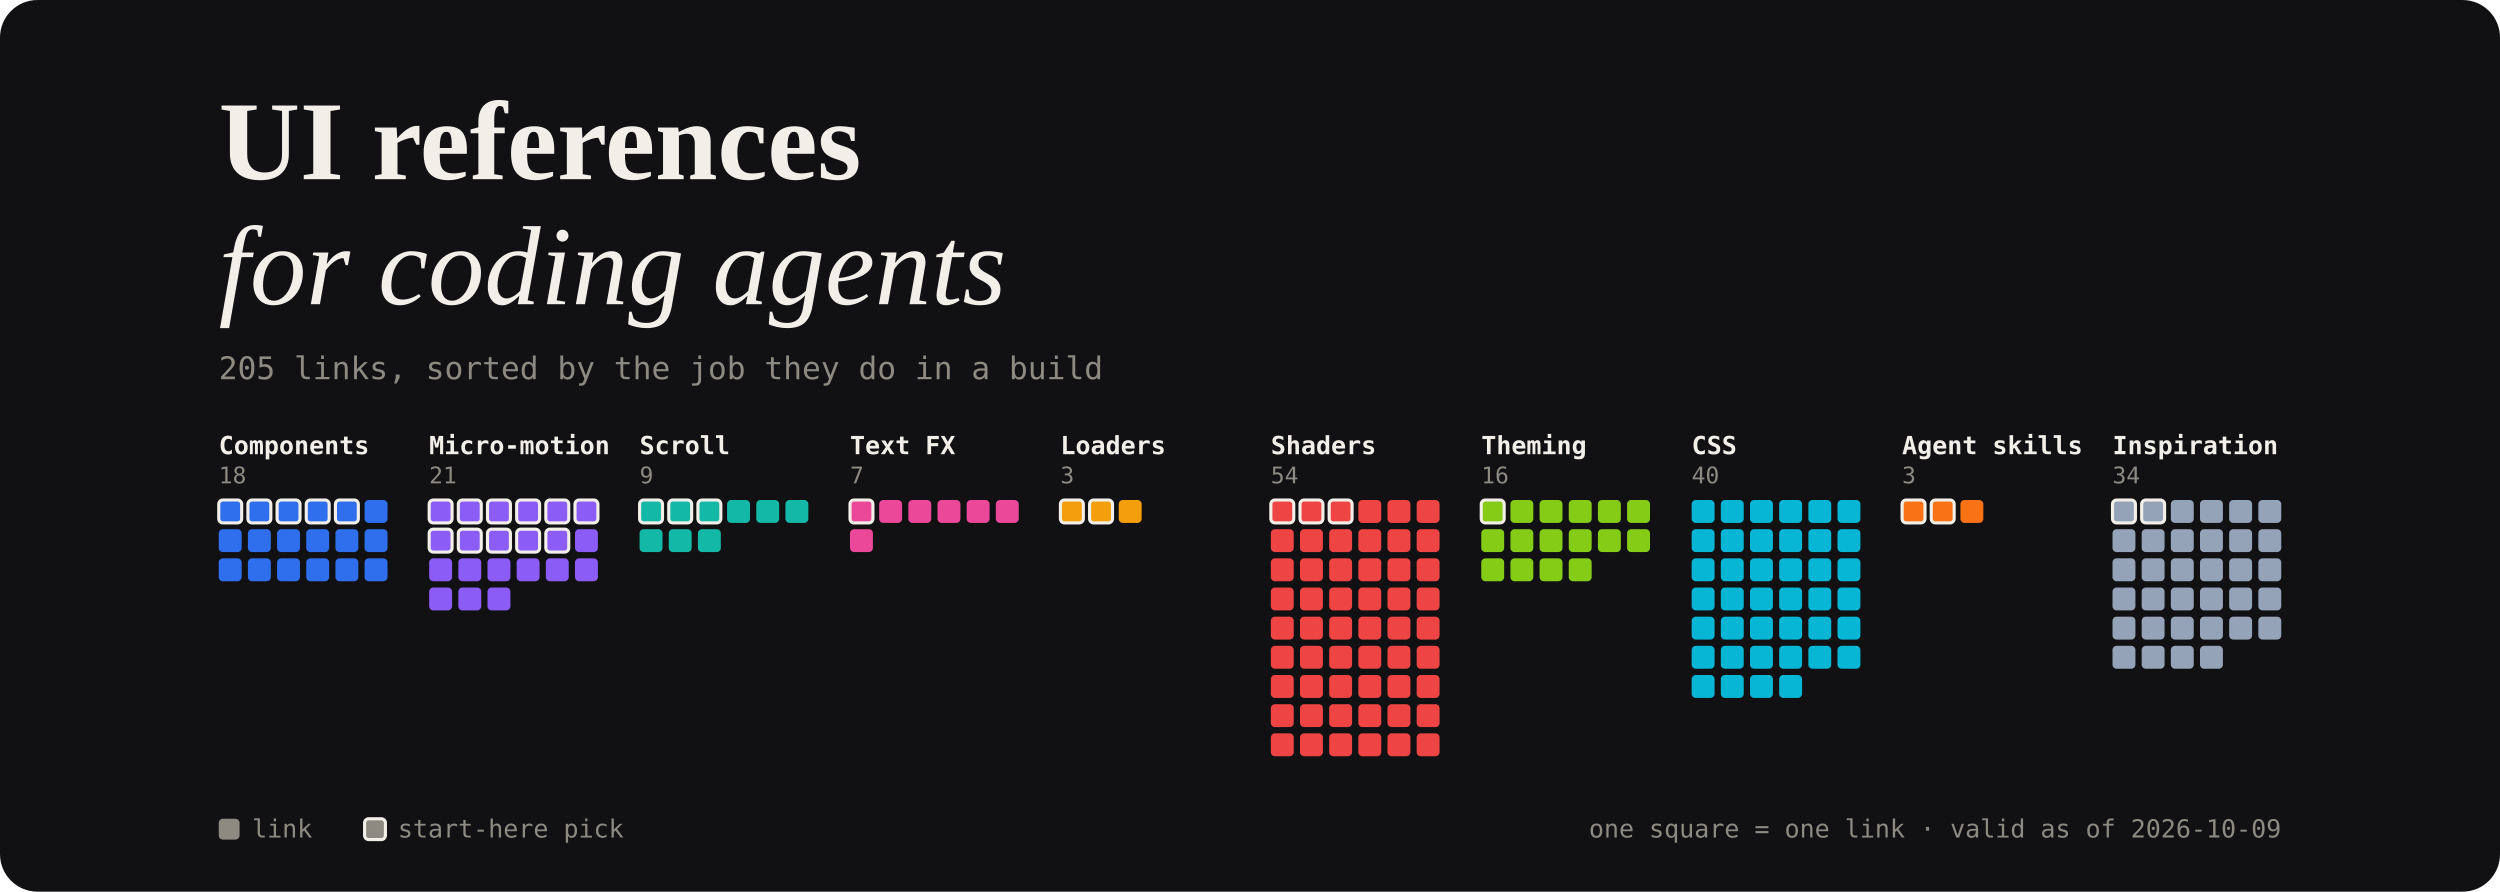
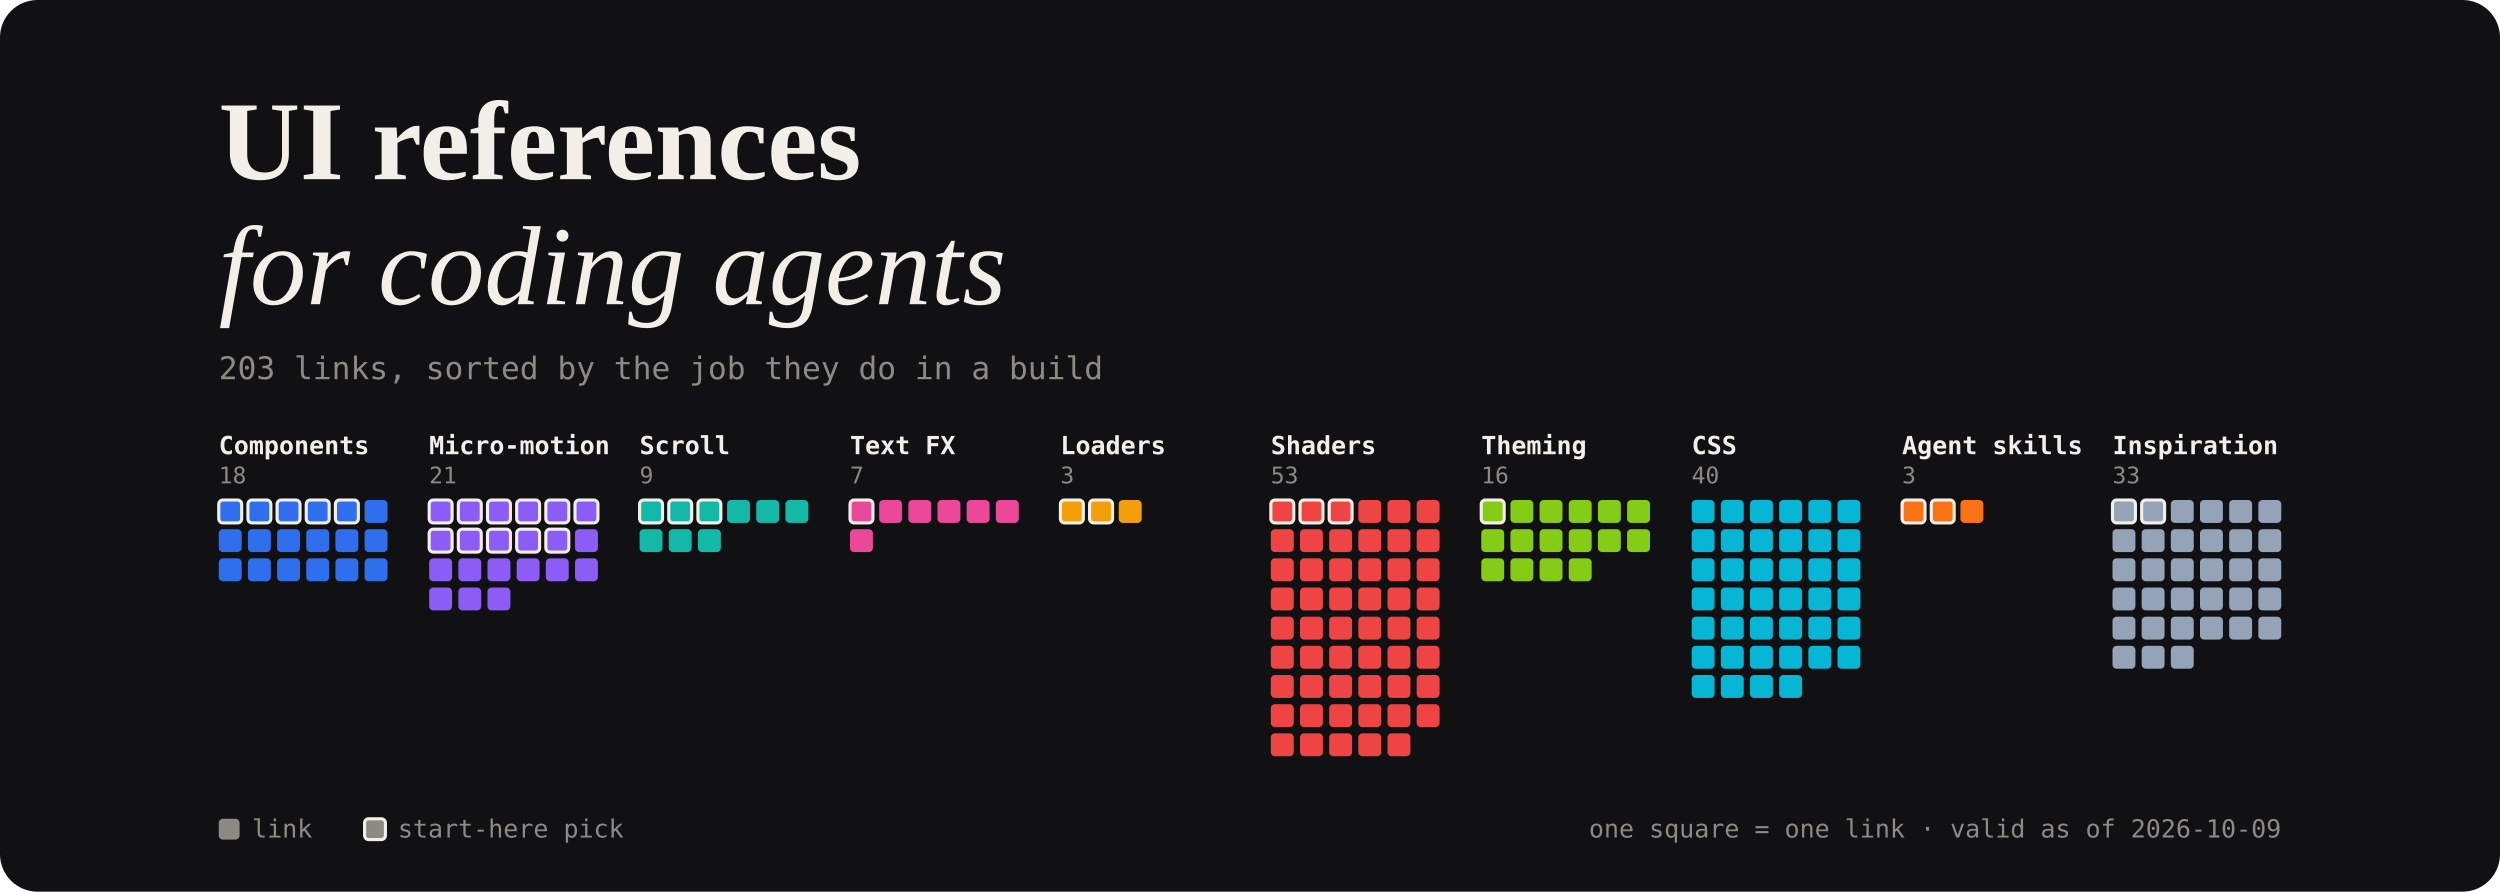
<svg xmlns="http://www.w3.org/2000/svg" viewBox="0 0 1200 428" width="1200" height="428" role="img" aria-labelledby="t d" font-family="ui-monospace, SFMono-Regular, Menlo, Consolas, monospace">
  <rect width="1200" height="428" rx="18" fill="#111114" />
  <text x="105" y="86" font-size="54" font-weight="700" fill="#f2efe8" font-family="ui-serif, Georgia, 'Times New Roman', serif">UI references</text>
  <text x="105" y="146" font-size="54" font-style="italic" fill="#f2efe8" font-family="ui-serif, Georgia, 'Times New Roman', serif">for coding agents</text>
-   <text x="105" y="182" font-size="15" fill="#8d8a82">205 links, sorted by the job they do in a build</text>
+   <text x="105" y="182" font-size="15" fill="#8d8a82">203 links, sorted by the job they do in a build</text>
  <text x="105" y="218" font-size="12" font-weight="700" fill="#f2efe8">Components</text>
  <text x="105" y="232" font-size="11" fill="#8d8a82">18</text>
  <rect x="105" y="240" width="11" height="11" rx="2" fill="#2f6fed" stroke="#f2efe8" stroke-width="1.5" />
  <rect x="119" y="240" width="11" height="11" rx="2" fill="#2f6fed" stroke="#f2efe8" stroke-width="1.5" />
  <rect x="133" y="240" width="11" height="11" rx="2" fill="#2f6fed" stroke="#f2efe8" stroke-width="1.5" />
  <rect x="147" y="240" width="11" height="11" rx="2" fill="#2f6fed" stroke="#f2efe8" stroke-width="1.5" />
  <rect x="161" y="240" width="11" height="11" rx="2" fill="#2f6fed" stroke="#f2efe8" stroke-width="1.5" />
  <rect x="175" y="240" width="11" height="11" rx="2" fill="#2f6fed" />
  <rect x="105" y="254" width="11" height="11" rx="2" fill="#2f6fed" />
  <rect x="119" y="254" width="11" height="11" rx="2" fill="#2f6fed" />
  <rect x="133" y="254" width="11" height="11" rx="2" fill="#2f6fed" />
  <rect x="147" y="254" width="11" height="11" rx="2" fill="#2f6fed" />
  <rect x="161" y="254" width="11" height="11" rx="2" fill="#2f6fed" />
  <rect x="175" y="254" width="11" height="11" rx="2" fill="#2f6fed" />
  <rect x="105" y="268" width="11" height="11" rx="2" fill="#2f6fed" />
  <rect x="119" y="268" width="11" height="11" rx="2" fill="#2f6fed" />
  <rect x="133" y="268" width="11" height="11" rx="2" fill="#2f6fed" />
  <rect x="147" y="268" width="11" height="11" rx="2" fill="#2f6fed" />
  <rect x="161" y="268" width="11" height="11" rx="2" fill="#2f6fed" />
  <rect x="175" y="268" width="11" height="11" rx="2" fill="#2f6fed" />
  <text x="206" y="218" font-size="12" font-weight="700" fill="#f2efe8">Micro-motion</text>
  <text x="206" y="232" font-size="11" fill="#8d8a82">21</text>
  <rect x="206" y="240" width="11" height="11" rx="2" fill="#8b5cf6" stroke="#f2efe8" stroke-width="1.5" />
  <rect x="220" y="240" width="11" height="11" rx="2" fill="#8b5cf6" stroke="#f2efe8" stroke-width="1.5" />
  <rect x="234" y="240" width="11" height="11" rx="2" fill="#8b5cf6" stroke="#f2efe8" stroke-width="1.5" />
  <rect x="248" y="240" width="11" height="11" rx="2" fill="#8b5cf6" stroke="#f2efe8" stroke-width="1.5" />
  <rect x="262" y="240" width="11" height="11" rx="2" fill="#8b5cf6" stroke="#f2efe8" stroke-width="1.5" />
  <rect x="276" y="240" width="11" height="11" rx="2" fill="#8b5cf6" stroke="#f2efe8" stroke-width="1.5" />
  <rect x="206" y="254" width="11" height="11" rx="2" fill="#8b5cf6" stroke="#f2efe8" stroke-width="1.5" />
  <rect x="220" y="254" width="11" height="11" rx="2" fill="#8b5cf6" stroke="#f2efe8" stroke-width="1.5" />
  <rect x="234" y="254" width="11" height="11" rx="2" fill="#8b5cf6" stroke="#f2efe8" stroke-width="1.5" />
  <rect x="248" y="254" width="11" height="11" rx="2" fill="#8b5cf6" stroke="#f2efe8" stroke-width="1.5" />
  <rect x="262" y="254" width="11" height="11" rx="2" fill="#8b5cf6" stroke="#f2efe8" stroke-width="1.5" />
  <rect x="276" y="254" width="11" height="11" rx="2" fill="#8b5cf6" />
  <rect x="206" y="268" width="11" height="11" rx="2" fill="#8b5cf6" />
  <rect x="220" y="268" width="11" height="11" rx="2" fill="#8b5cf6" />
  <rect x="234" y="268" width="11" height="11" rx="2" fill="#8b5cf6" />
  <rect x="248" y="268" width="11" height="11" rx="2" fill="#8b5cf6" />
  <rect x="262" y="268" width="11" height="11" rx="2" fill="#8b5cf6" />
  <rect x="276" y="268" width="11" height="11" rx="2" fill="#8b5cf6" />
  <rect x="206" y="282" width="11" height="11" rx="2" fill="#8b5cf6" />
  <rect x="220" y="282" width="11" height="11" rx="2" fill="#8b5cf6" />
  <rect x="234" y="282" width="11" height="11" rx="2" fill="#8b5cf6" />
  <text x="307" y="218" font-size="12" font-weight="700" fill="#f2efe8">Scroll</text>
  <text x="307" y="232" font-size="11" fill="#8d8a82">9</text>
  <rect x="307" y="240" width="11" height="11" rx="2" fill="#14b8a6" stroke="#f2efe8" stroke-width="1.5" />
  <rect x="321" y="240" width="11" height="11" rx="2" fill="#14b8a6" stroke="#f2efe8" stroke-width="1.5" />
  <rect x="335" y="240" width="11" height="11" rx="2" fill="#14b8a6" stroke="#f2efe8" stroke-width="1.5" />
  <rect x="349" y="240" width="11" height="11" rx="2" fill="#14b8a6" />
  <rect x="363" y="240" width="11" height="11" rx="2" fill="#14b8a6" />
  <rect x="377" y="240" width="11" height="11" rx="2" fill="#14b8a6" />
  <rect x="307" y="254" width="11" height="11" rx="2" fill="#14b8a6" />
  <rect x="321" y="254" width="11" height="11" rx="2" fill="#14b8a6" />
  <rect x="335" y="254" width="11" height="11" rx="2" fill="#14b8a6" />
  <text x="408" y="218" font-size="12" font-weight="700" fill="#f2efe8">Text FX</text>
  <text x="408" y="232" font-size="11" fill="#8d8a82">7</text>
  <rect x="408" y="240" width="11" height="11" rx="2" fill="#ec4899" stroke="#f2efe8" stroke-width="1.5" />
  <rect x="422" y="240" width="11" height="11" rx="2" fill="#ec4899" />
  <rect x="436" y="240" width="11" height="11" rx="2" fill="#ec4899" />
  <rect x="450" y="240" width="11" height="11" rx="2" fill="#ec4899" />
  <rect x="464" y="240" width="11" height="11" rx="2" fill="#ec4899" />
  <rect x="478" y="240" width="11" height="11" rx="2" fill="#ec4899" />
  <rect x="408" y="254" width="11" height="11" rx="2" fill="#ec4899" />
  <text x="509" y="218" font-size="12" font-weight="700" fill="#f2efe8">Loaders</text>
  <text x="509" y="232" font-size="11" fill="#8d8a82">3</text>
  <rect x="509" y="240" width="11" height="11" rx="2" fill="#f59e0b" stroke="#f2efe8" stroke-width="1.5" />
  <rect x="523" y="240" width="11" height="11" rx="2" fill="#f59e0b" stroke="#f2efe8" stroke-width="1.5" />
  <rect x="537" y="240" width="11" height="11" rx="2" fill="#f59e0b" />
  <text x="610" y="218" font-size="12" font-weight="700" fill="#f2efe8">Shaders</text>
-   <text x="610" y="232" font-size="11" fill="#8d8a82">54</text>
+   <text x="610" y="232" font-size="11" fill="#8d8a82">53</text>
  <rect x="610" y="240" width="11" height="11" rx="2" fill="#ef4444" stroke="#f2efe8" stroke-width="1.5" />
  <rect x="624" y="240" width="11" height="11" rx="2" fill="#ef4444" stroke="#f2efe8" stroke-width="1.5" />
  <rect x="638" y="240" width="11" height="11" rx="2" fill="#ef4444" stroke="#f2efe8" stroke-width="1.5" />
  <rect x="652" y="240" width="11" height="11" rx="2" fill="#ef4444" />
  <rect x="666" y="240" width="11" height="11" rx="2" fill="#ef4444" />
  <rect x="680" y="240" width="11" height="11" rx="2" fill="#ef4444" />
  <rect x="610" y="254" width="11" height="11" rx="2" fill="#ef4444" />
  <rect x="624" y="254" width="11" height="11" rx="2" fill="#ef4444" />
  <rect x="638" y="254" width="11" height="11" rx="2" fill="#ef4444" />
  <rect x="652" y="254" width="11" height="11" rx="2" fill="#ef4444" />
  <rect x="666" y="254" width="11" height="11" rx="2" fill="#ef4444" />
  <rect x="680" y="254" width="11" height="11" rx="2" fill="#ef4444" />
  <rect x="610" y="268" width="11" height="11" rx="2" fill="#ef4444" />
  <rect x="624" y="268" width="11" height="11" rx="2" fill="#ef4444" />
  <rect x="638" y="268" width="11" height="11" rx="2" fill="#ef4444" />
  <rect x="652" y="268" width="11" height="11" rx="2" fill="#ef4444" />
  <rect x="666" y="268" width="11" height="11" rx="2" fill="#ef4444" />
  <rect x="680" y="268" width="11" height="11" rx="2" fill="#ef4444" />
  <rect x="610" y="282" width="11" height="11" rx="2" fill="#ef4444" />
  <rect x="624" y="282" width="11" height="11" rx="2" fill="#ef4444" />
  <rect x="638" y="282" width="11" height="11" rx="2" fill="#ef4444" />
  <rect x="652" y="282" width="11" height="11" rx="2" fill="#ef4444" />
  <rect x="666" y="282" width="11" height="11" rx="2" fill="#ef4444" />
  <rect x="680" y="282" width="11" height="11" rx="2" fill="#ef4444" />
  <rect x="610" y="296" width="11" height="11" rx="2" fill="#ef4444" />
  <rect x="624" y="296" width="11" height="11" rx="2" fill="#ef4444" />
  <rect x="638" y="296" width="11" height="11" rx="2" fill="#ef4444" />
  <rect x="652" y="296" width="11" height="11" rx="2" fill="#ef4444" />
  <rect x="666" y="296" width="11" height="11" rx="2" fill="#ef4444" />
  <rect x="680" y="296" width="11" height="11" rx="2" fill="#ef4444" />
  <rect x="610" y="310" width="11" height="11" rx="2" fill="#ef4444" />
  <rect x="624" y="310" width="11" height="11" rx="2" fill="#ef4444" />
  <rect x="638" y="310" width="11" height="11" rx="2" fill="#ef4444" />
  <rect x="652" y="310" width="11" height="11" rx="2" fill="#ef4444" />
  <rect x="666" y="310" width="11" height="11" rx="2" fill="#ef4444" />
  <rect x="680" y="310" width="11" height="11" rx="2" fill="#ef4444" />
  <rect x="610" y="324" width="11" height="11" rx="2" fill="#ef4444" />
  <rect x="624" y="324" width="11" height="11" rx="2" fill="#ef4444" />
  <rect x="638" y="324" width="11" height="11" rx="2" fill="#ef4444" />
  <rect x="652" y="324" width="11" height="11" rx="2" fill="#ef4444" />
  <rect x="666" y="324" width="11" height="11" rx="2" fill="#ef4444" />
  <rect x="680" y="324" width="11" height="11" rx="2" fill="#ef4444" />
  <rect x="610" y="338" width="11" height="11" rx="2" fill="#ef4444" />
  <rect x="624" y="338" width="11" height="11" rx="2" fill="#ef4444" />
  <rect x="638" y="338" width="11" height="11" rx="2" fill="#ef4444" />
  <rect x="652" y="338" width="11" height="11" rx="2" fill="#ef4444" />
  <rect x="666" y="338" width="11" height="11" rx="2" fill="#ef4444" />
  <rect x="680" y="338" width="11" height="11" rx="2" fill="#ef4444" />
  <rect x="610" y="352" width="11" height="11" rx="2" fill="#ef4444" />
  <rect x="624" y="352" width="11" height="11" rx="2" fill="#ef4444" />
  <rect x="638" y="352" width="11" height="11" rx="2" fill="#ef4444" />
  <rect x="652" y="352" width="11" height="11" rx="2" fill="#ef4444" />
  <rect x="666" y="352" width="11" height="11" rx="2" fill="#ef4444" />
-   <rect x="680" y="352" width="11" height="11" rx="2" fill="#ef4444" />
  <text x="711" y="218" font-size="12" font-weight="700" fill="#f2efe8">Theming</text>
  <text x="711" y="232" font-size="11" fill="#8d8a82">16</text>
  <rect x="711" y="240" width="11" height="11" rx="2" fill="#84cc16" stroke="#f2efe8" stroke-width="1.5" />
  <rect x="725" y="240" width="11" height="11" rx="2" fill="#84cc16" />
  <rect x="739" y="240" width="11" height="11" rx="2" fill="#84cc16" />
  <rect x="753" y="240" width="11" height="11" rx="2" fill="#84cc16" />
  <rect x="767" y="240" width="11" height="11" rx="2" fill="#84cc16" />
  <rect x="781" y="240" width="11" height="11" rx="2" fill="#84cc16" />
  <rect x="711" y="254" width="11" height="11" rx="2" fill="#84cc16" />
  <rect x="725" y="254" width="11" height="11" rx="2" fill="#84cc16" />
  <rect x="739" y="254" width="11" height="11" rx="2" fill="#84cc16" />
  <rect x="753" y="254" width="11" height="11" rx="2" fill="#84cc16" />
  <rect x="767" y="254" width="11" height="11" rx="2" fill="#84cc16" />
  <rect x="781" y="254" width="11" height="11" rx="2" fill="#84cc16" />
  <rect x="711" y="268" width="11" height="11" rx="2" fill="#84cc16" />
  <rect x="725" y="268" width="11" height="11" rx="2" fill="#84cc16" />
  <rect x="739" y="268" width="11" height="11" rx="2" fill="#84cc16" />
  <rect x="753" y="268" width="11" height="11" rx="2" fill="#84cc16" />
  <text x="812" y="218" font-size="12" font-weight="700" fill="#f2efe8">CSS</text>
  <text x="812" y="232" font-size="11" fill="#8d8a82">40</text>
  <rect x="812" y="240" width="11" height="11" rx="2" fill="#06b6d4" />
  <rect x="826" y="240" width="11" height="11" rx="2" fill="#06b6d4" />
  <rect x="840" y="240" width="11" height="11" rx="2" fill="#06b6d4" />
  <rect x="854" y="240" width="11" height="11" rx="2" fill="#06b6d4" />
  <rect x="868" y="240" width="11" height="11" rx="2" fill="#06b6d4" />
  <rect x="882" y="240" width="11" height="11" rx="2" fill="#06b6d4" />
  <rect x="812" y="254" width="11" height="11" rx="2" fill="#06b6d4" />
  <rect x="826" y="254" width="11" height="11" rx="2" fill="#06b6d4" />
  <rect x="840" y="254" width="11" height="11" rx="2" fill="#06b6d4" />
  <rect x="854" y="254" width="11" height="11" rx="2" fill="#06b6d4" />
  <rect x="868" y="254" width="11" height="11" rx="2" fill="#06b6d4" />
  <rect x="882" y="254" width="11" height="11" rx="2" fill="#06b6d4" />
  <rect x="812" y="268" width="11" height="11" rx="2" fill="#06b6d4" />
  <rect x="826" y="268" width="11" height="11" rx="2" fill="#06b6d4" />
  <rect x="840" y="268" width="11" height="11" rx="2" fill="#06b6d4" />
  <rect x="854" y="268" width="11" height="11" rx="2" fill="#06b6d4" />
  <rect x="868" y="268" width="11" height="11" rx="2" fill="#06b6d4" />
  <rect x="882" y="268" width="11" height="11" rx="2" fill="#06b6d4" />
  <rect x="812" y="282" width="11" height="11" rx="2" fill="#06b6d4" />
  <rect x="826" y="282" width="11" height="11" rx="2" fill="#06b6d4" />
  <rect x="840" y="282" width="11" height="11" rx="2" fill="#06b6d4" />
  <rect x="854" y="282" width="11" height="11" rx="2" fill="#06b6d4" />
  <rect x="868" y="282" width="11" height="11" rx="2" fill="#06b6d4" />
  <rect x="882" y="282" width="11" height="11" rx="2" fill="#06b6d4" />
  <rect x="812" y="296" width="11" height="11" rx="2" fill="#06b6d4" />
  <rect x="826" y="296" width="11" height="11" rx="2" fill="#06b6d4" />
  <rect x="840" y="296" width="11" height="11" rx="2" fill="#06b6d4" />
  <rect x="854" y="296" width="11" height="11" rx="2" fill="#06b6d4" />
  <rect x="868" y="296" width="11" height="11" rx="2" fill="#06b6d4" />
  <rect x="882" y="296" width="11" height="11" rx="2" fill="#06b6d4" />
  <rect x="812" y="310" width="11" height="11" rx="2" fill="#06b6d4" />
  <rect x="826" y="310" width="11" height="11" rx="2" fill="#06b6d4" />
  <rect x="840" y="310" width="11" height="11" rx="2" fill="#06b6d4" />
  <rect x="854" y="310" width="11" height="11" rx="2" fill="#06b6d4" />
  <rect x="868" y="310" width="11" height="11" rx="2" fill="#06b6d4" />
  <rect x="882" y="310" width="11" height="11" rx="2" fill="#06b6d4" />
  <rect x="812" y="324" width="11" height="11" rx="2" fill="#06b6d4" />
  <rect x="826" y="324" width="11" height="11" rx="2" fill="#06b6d4" />
  <rect x="840" y="324" width="11" height="11" rx="2" fill="#06b6d4" />
  <rect x="854" y="324" width="11" height="11" rx="2" fill="#06b6d4" />
  <text x="913" y="218" font-size="12" font-weight="700" fill="#f2efe8">Agent skills</text>
  <text x="913" y="232" font-size="11" fill="#8d8a82">3</text>
  <rect x="913" y="240" width="11" height="11" rx="2" fill="#f97316" stroke="#f2efe8" stroke-width="1.5" />
  <rect x="927" y="240" width="11" height="11" rx="2" fill="#f97316" stroke="#f2efe8" stroke-width="1.5" />
  <rect x="941" y="240" width="11" height="11" rx="2" fill="#f97316" />
  <text x="1014" y="218" font-size="12" font-weight="700" fill="#f2efe8">Inspiration</text>
-   <text x="1014" y="232" font-size="11" fill="#8d8a82">34</text>
+   <text x="1014" y="232" font-size="11" fill="#8d8a82">33</text>
  <rect x="1014" y="240" width="11" height="11" rx="2" fill="#94a3b8" stroke="#f2efe8" stroke-width="1.5" />
  <rect x="1028" y="240" width="11" height="11" rx="2" fill="#94a3b8" stroke="#f2efe8" stroke-width="1.5" />
  <rect x="1042" y="240" width="11" height="11" rx="2" fill="#94a3b8" />
  <rect x="1056" y="240" width="11" height="11" rx="2" fill="#94a3b8" />
  <rect x="1070" y="240" width="11" height="11" rx="2" fill="#94a3b8" />
  <rect x="1084" y="240" width="11" height="11" rx="2" fill="#94a3b8" />
  <rect x="1014" y="254" width="11" height="11" rx="2" fill="#94a3b8" />
  <rect x="1028" y="254" width="11" height="11" rx="2" fill="#94a3b8" />
  <rect x="1042" y="254" width="11" height="11" rx="2" fill="#94a3b8" />
  <rect x="1056" y="254" width="11" height="11" rx="2" fill="#94a3b8" />
  <rect x="1070" y="254" width="11" height="11" rx="2" fill="#94a3b8" />
  <rect x="1084" y="254" width="11" height="11" rx="2" fill="#94a3b8" />
  <rect x="1014" y="268" width="11" height="11" rx="2" fill="#94a3b8" />
  <rect x="1028" y="268" width="11" height="11" rx="2" fill="#94a3b8" />
  <rect x="1042" y="268" width="11" height="11" rx="2" fill="#94a3b8" />
  <rect x="1056" y="268" width="11" height="11" rx="2" fill="#94a3b8" />
  <rect x="1070" y="268" width="11" height="11" rx="2" fill="#94a3b8" />
  <rect x="1084" y="268" width="11" height="11" rx="2" fill="#94a3b8" />
  <rect x="1014" y="282" width="11" height="11" rx="2" fill="#94a3b8" />
  <rect x="1028" y="282" width="11" height="11" rx="2" fill="#94a3b8" />
  <rect x="1042" y="282" width="11" height="11" rx="2" fill="#94a3b8" />
  <rect x="1056" y="282" width="11" height="11" rx="2" fill="#94a3b8" />
  <rect x="1070" y="282" width="11" height="11" rx="2" fill="#94a3b8" />
  <rect x="1084" y="282" width="11" height="11" rx="2" fill="#94a3b8" />
  <rect x="1014" y="296" width="11" height="11" rx="2" fill="#94a3b8" />
  <rect x="1028" y="296" width="11" height="11" rx="2" fill="#94a3b8" />
  <rect x="1042" y="296" width="11" height="11" rx="2" fill="#94a3b8" />
  <rect x="1056" y="296" width="11" height="11" rx="2" fill="#94a3b8" />
  <rect x="1070" y="296" width="11" height="11" rx="2" fill="#94a3b8" />
  <rect x="1084" y="296" width="11" height="11" rx="2" fill="#94a3b8" />
  <rect x="1014" y="310" width="11" height="11" rx="2" fill="#94a3b8" />
  <rect x="1028" y="310" width="11" height="11" rx="2" fill="#94a3b8" />
  <rect x="1042" y="310" width="11" height="11" rx="2" fill="#94a3b8" />
-   <rect x="1056" y="310" width="11" height="11" rx="2" fill="#94a3b8" />
  <rect x="105" y="393" width="10" height="10" rx="2" fill="#8d8a82" />
  <text x="121" y="402" font-size="12" fill="#8d8a82">link</text>
  <rect x="175" y="393" width="10" height="10" rx="2" fill="#8d8a82" stroke="#f2efe8" stroke-width="1.5" />
  <text x="191" y="402" font-size="12" fill="#8d8a82">start-here pick</text>
  <text x="1095" y="402" font-size="12" fill="#8d8a82" text-anchor="end">one square = one link · valid as of 2026-10-09</text>
</svg>
